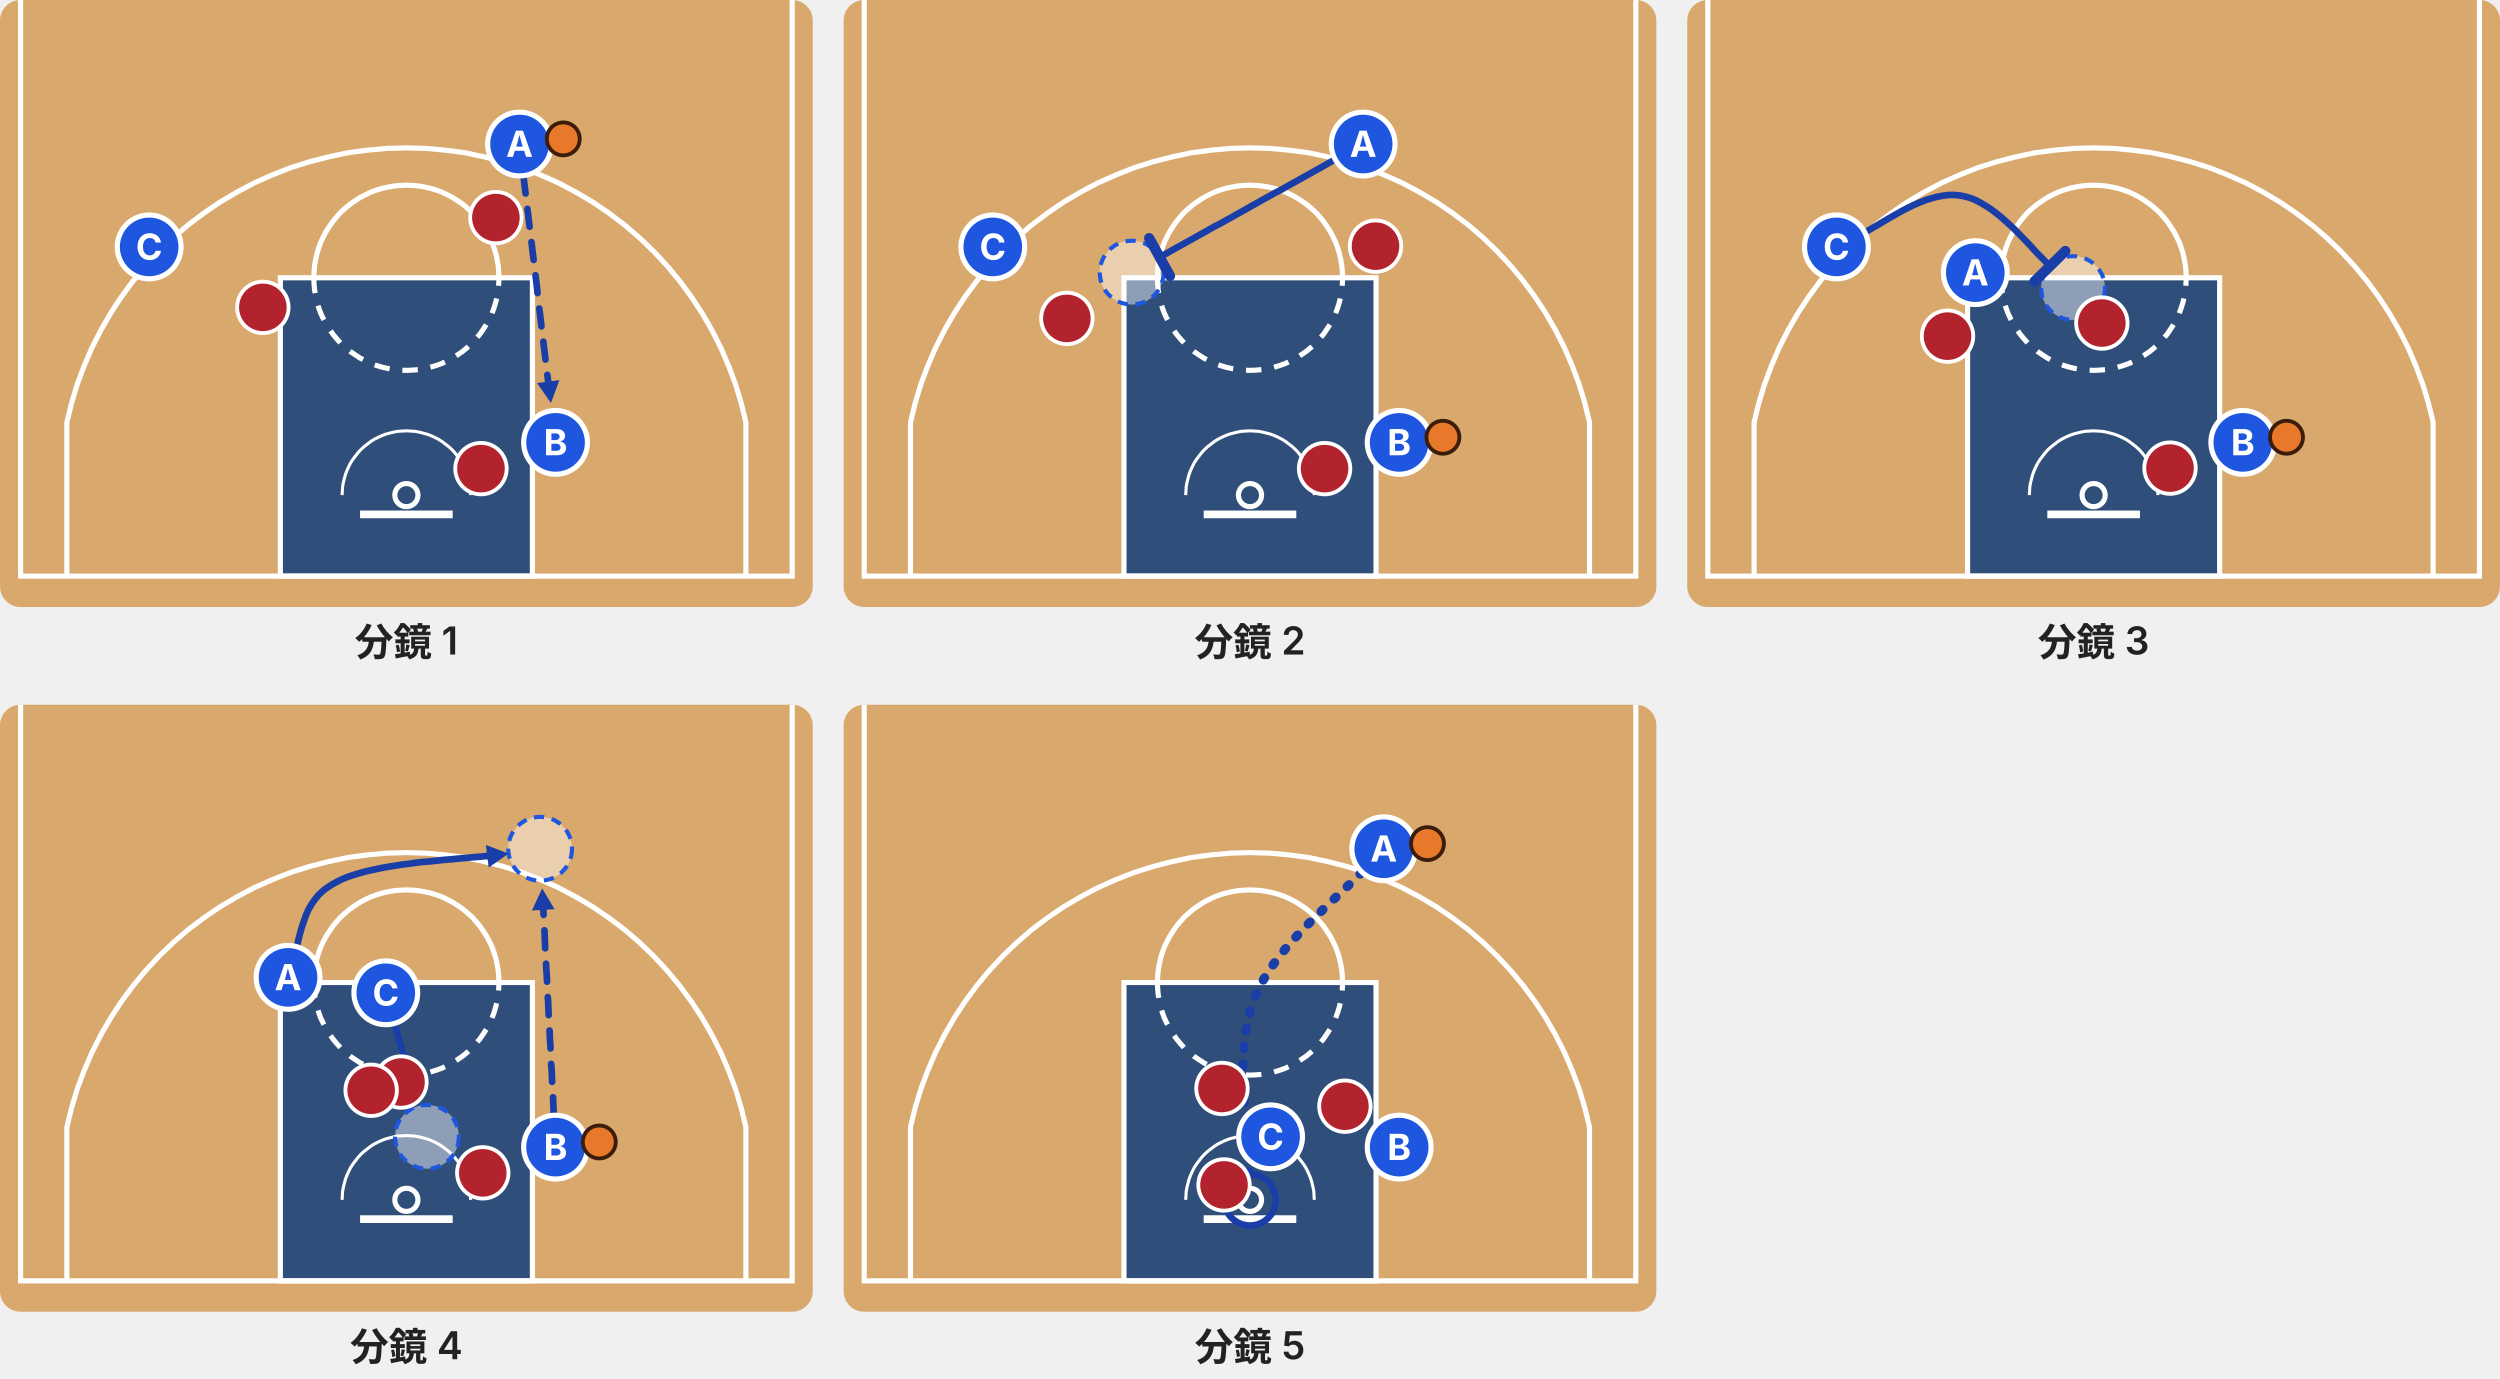
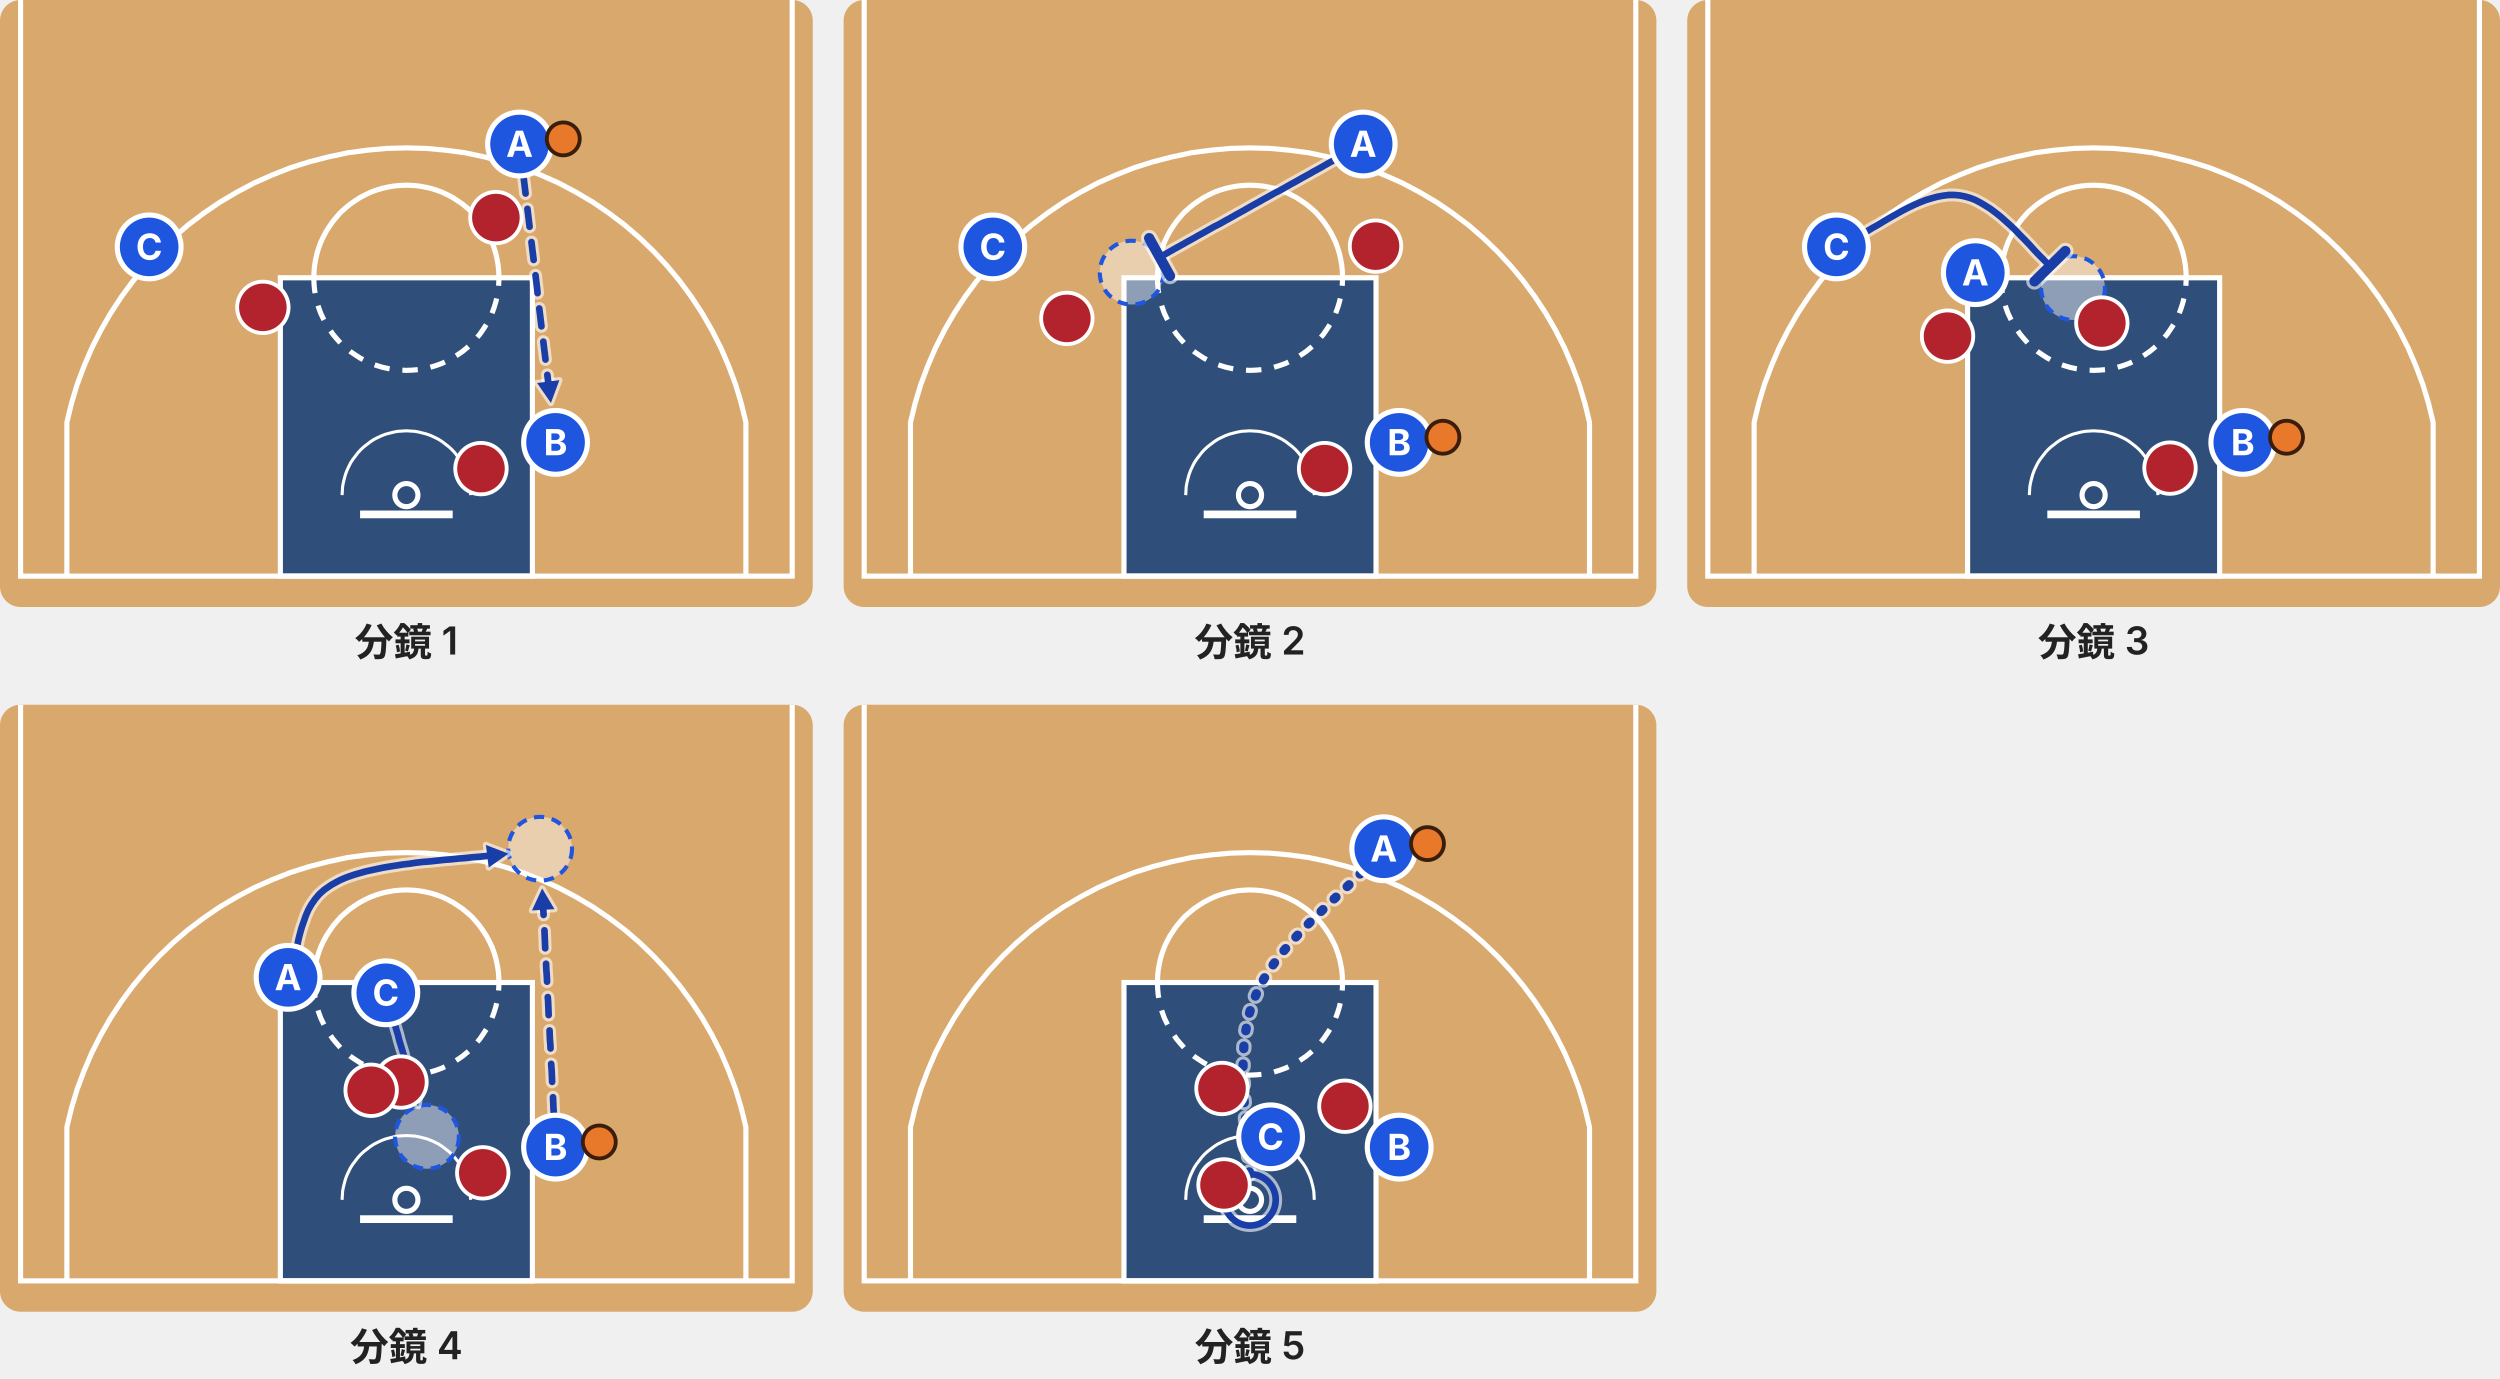
<svg xmlns="http://www.w3.org/2000/svg" viewBox="0 0 972.0 536.0" width="972.0" height="536.0" font-family="-apple-system, 'PingFang TC', 'Noto Sans TC', sans-serif">
  <g transform="translate(0,0)">
    <rect width="316.0" height="236.0" rx="8" fill="#d9a86c" />
    <rect x="109.0" y="108.0" width="98.0" height="116.0" fill="#2f4f7a" stroke="#ffffff" stroke-width="2" />
    <polyline points="8.0,0.0 8.0,224.0 308.0,224.0 308.0,0.0" fill="none" stroke="#ffffff" stroke-width="2" />
    <polyline points="194.0,108.0 193.9,105.6 193.7,103.3 193.3,101.0 192.8,98.7 192.1,96.4 191.3,94.2 190.3,92.1 189.2,90.0 187.9,88.0 186.6,86.1 185.1,84.3 183.5,82.5 181.7,80.9 179.9,79.4 178.0,78.1 176.0,76.8 173.9,75.7 171.8,74.7 169.6,73.9 167.3,73.2 165.0,72.7 162.7,72.3 160.4,72.1 158.0,72.0 155.6,72.1 153.3,72.3 151.0,72.7 148.7,73.2 146.4,73.9 144.2,74.7 142.1,75.7 140.0,76.8 138.0,78.1 136.1,79.4 134.3,80.9 132.5,82.5 130.9,84.3 129.4,86.1 128.1,88.0 126.8,90.0 125.7,92.1 124.7,94.2 123.9,96.4 123.2,98.7 122.7,101.0 122.3,103.3 122.1,105.6 122.0,108.0" fill="none" stroke="#ffffff" stroke-width="2" />
    <polyline points="122.0,108.0 122.1,110.4 122.3,112.7 122.7,115.0 123.2,117.3 123.9,119.6 124.7,121.8 125.7,123.9 126.8,126.0 128.1,128.0 129.4,129.9 130.9,131.7 132.5,133.5 134.3,135.1 136.1,136.6 138.0,137.9 140.0,139.2 142.1,140.3 144.2,141.3 146.4,142.1 148.7,142.8 151.0,143.3 153.3,143.7 155.6,143.9 158.0,144.0 160.4,143.9 162.7,143.7 165.0,143.3 167.3,142.8 169.6,142.1 171.8,141.3 173.9,140.3 176.0,139.2 178.0,137.9 179.9,136.6 181.7,135.1 183.5,133.5 185.1,131.7 186.6,129.9 187.9,128.0 189.2,126.0 190.3,123.9 191.3,121.8 192.1,119.6 192.8,117.3 193.3,115.0 193.7,112.7 193.9,110.4 194.0,108.0" fill="none" stroke="#ffffff" stroke-width="2" stroke-dasharray="6 5" />
    <polyline points="290.0,224.0 290.0,164.2 288.2,156.8 286.0,149.5 283.3,142.3 280.3,135.3 276.8,128.4 273.0,121.8 268.8,115.4 264.3,109.3 259.4,103.4 254.2,97.8 248.7,92.5 242.9,87.5 236.8,82.9 230.5,78.6 223.9,74.7 217.1,71.1 210.1,68.0 203.0,65.2 195.7,62.9 188.3,61.0 180.8,59.4 173.3,58.4 165.6,57.7 158.0,57.5 150.4,57.7 142.7,58.4 135.2,59.4 127.7,61.0 120.3,62.9 113.0,65.2 105.9,68.0 98.9,71.1 92.1,74.7 85.5,78.6 79.2,82.9 73.1,87.5 67.3,92.5 61.8,97.8 56.6,103.4 51.7,109.3 47.2,115.4 43.0,121.8 39.2,128.4 35.7,135.3 32.7,142.3 30.0,149.5 27.8,156.8 26.0,164.2 26.0,224.0" fill="none" stroke="#ffffff" stroke-width="2" />
    <polyline points="183.0,192.5 182.9,190.9 182.8,189.2 182.5,187.6 182.1,186.0 181.7,184.5 181.1,182.9 180.4,181.4 179.7,180.0 178.8,178.6 177.8,177.3 176.8,176.0 175.7,174.8 174.5,173.7 173.2,172.7 171.9,171.7 170.5,170.8 169.1,170.1 167.6,169.4 166.0,168.8 164.5,168.4 162.9,168.0 161.3,167.7 159.6,167.6 158.0,167.5 156.4,167.6 154.7,167.7 153.1,168.0 151.5,168.4 150.0,168.8 148.4,169.4 146.9,170.1 145.5,170.8 144.1,171.7 142.8,172.7 141.5,173.7 140.3,174.8 139.2,176.0 138.2,177.3 137.2,178.6 136.3,180.0 135.6,181.4 134.9,182.9 134.3,184.5 133.9,186.0 133.5,187.6 133.2,189.2 133.1,190.9 133.0,192.5" fill="none" stroke="#ffffff" stroke-width="1.2" />
    <line x1="140.0" y1="200.0" x2="176.0" y2="200.0" stroke="#ffffff" stroke-width="3" />
    <circle cx="158.0" cy="192.5" r="4.5" fill="none" stroke="#ffffff" stroke-width="2" />
+     <polyline points="203.5,68.3 203.5,68.3 203.8,70.8 204.1,73.3 204.4,75.7 204.7,78.2 205.0,80.7 205.3,83.1 205.6,85.6 205.9,88.1 206.2,90.6 206.5,93.0 206.8,95.5 207.1,98.0 207.4,100.4 207.7,102.9 208.0,105.4 208.3,107.8 208.6,110.3 208.9,112.8 209.1,115.2 209.4,117.7 209.7,120.2 210.0,122.6 210.3,125.1 210.6,127.6 210.9,130.0 211.2,132.5 211.5,135.0 211.8,137.4 212.1,139.9 212.4,142.4 212.7,144.9 213.0,147.3 213.3,149.8 213.3,150.0" fill="none" stroke="#ffffff" stroke-width="5.0" stroke-linecap="round" stroke-linejoin="round" stroke-opacity="0.6" fill-opacity="0.6" stroke-dasharray="7 6" />
+     <polygon points="214.2,156.7 217.5,147.8 208.8,148.9" fill="#ffffff" stroke="#ffffff" stroke-width="2.4" stroke-linejoin="round" stroke-opacity="0.6" fill-opacity="0.6" />
    <polyline points="203.5,68.3 203.5,68.3 203.8,70.8 204.1,73.3 204.4,75.7 204.7,78.2 205.0,80.7 205.3,83.1 205.6,85.6 205.9,88.1 206.2,90.6 206.5,93.0 206.8,95.5 207.1,98.0 207.4,100.4 207.7,102.9 208.0,105.4 208.3,107.8 208.6,110.3 208.9,112.8 209.1,115.2 209.4,117.7 209.7,120.2 210.0,122.6 210.3,125.1 210.6,127.6 210.9,130.0 211.2,132.5 211.5,135.0 211.8,137.4 212.1,139.9 212.4,142.4 212.7,144.9 213.0,147.3 213.3,149.8 213.3,150.0" fill="none" stroke="#1a3ea8" stroke-width="2.6" stroke-linecap="round" stroke-linejoin="round" stroke-dasharray="7 6" />
    <polygon points="214.2,156.7 217.5,147.8 208.8,148.9" fill="#1a3ea8" />
    <circle cx="192.8" cy="84.6" r="10.0" fill="#b3232d" stroke="#fff" stroke-width="1.5" />
    <circle cx="187.0" cy="182.2" r="10.0" fill="#b3232d" stroke="#fff" stroke-width="1.5" />
    <circle cx="102.2" cy="119.5" r="10.0" fill="#b3232d" stroke="#fff" stroke-width="1.5" />
    <circle cx="202.0" cy="56.0" r="12.4" fill="#1f56e0" stroke="#fff" stroke-width="2" />
    <text x="202.0" y="61.0" font-size="14" font-weight="700" fill="#fff" text-anchor="middle">A</text>
    <circle cx="216.0" cy="172.0" r="12.4" fill="#1f56e0" stroke="#fff" stroke-width="2" />
    <text x="216.0" y="177.0" font-size="14" font-weight="700" fill="#fff" text-anchor="middle">B</text>
    <circle cx="58.0" cy="96.0" r="12.4" fill="#1f56e0" stroke="#fff" stroke-width="2" />
    <text x="58.0" y="101.0" font-size="14" font-weight="700" fill="#fff" text-anchor="middle">C</text>
    <circle cx="219.0" cy="54.0" r="6.4" fill="#e8782a" stroke="#3b1d0b" stroke-width="1.5" />
    <text x="158.0" y="255.0" font-size="15" font-weight="600" fill="#222" text-anchor="middle">分鏡 1</text>
  </g>
  <g transform="translate(328,0)">
    <rect width="316.0" height="236.0" rx="8" fill="#d9a86c" />
    <rect x="109.0" y="108.0" width="98.0" height="116.0" fill="#2f4f7a" stroke="#ffffff" stroke-width="2" />
    <polyline points="8.0,0.0 8.0,224.0 308.0,224.0 308.0,0.0" fill="none" stroke="#ffffff" stroke-width="2" />
    <polyline points="194.0,108.0 193.9,105.6 193.7,103.3 193.3,101.0 192.8,98.7 192.1,96.4 191.3,94.2 190.3,92.1 189.2,90.0 187.9,88.0 186.6,86.1 185.1,84.3 183.5,82.5 181.7,80.9 179.9,79.4 178.0,78.1 176.0,76.8 173.9,75.7 171.8,74.7 169.6,73.9 167.3,73.2 165.0,72.7 162.7,72.3 160.4,72.1 158.0,72.0 155.6,72.1 153.3,72.3 151.0,72.7 148.7,73.2 146.4,73.9 144.2,74.7 142.1,75.7 140.0,76.8 138.0,78.1 136.1,79.4 134.3,80.9 132.5,82.5 130.9,84.3 129.4,86.1 128.1,88.0 126.8,90.0 125.7,92.1 124.7,94.2 123.9,96.4 123.2,98.7 122.7,101.0 122.3,103.3 122.1,105.6 122.0,108.0" fill="none" stroke="#ffffff" stroke-width="2" />
    <polyline points="122.0,108.0 122.1,110.4 122.3,112.7 122.7,115.0 123.2,117.3 123.9,119.6 124.7,121.8 125.7,123.9 126.8,126.0 128.1,128.0 129.4,129.9 130.9,131.7 132.5,133.5 134.3,135.1 136.1,136.6 138.0,137.9 140.0,139.2 142.1,140.3 144.2,141.3 146.4,142.1 148.7,142.8 151.0,143.3 153.3,143.7 155.6,143.9 158.0,144.0 160.4,143.9 162.7,143.7 165.0,143.3 167.3,142.8 169.6,142.1 171.8,141.3 173.9,140.3 176.0,139.2 178.0,137.9 179.9,136.6 181.7,135.1 183.5,133.5 185.1,131.7 186.6,129.9 187.9,128.0 189.2,126.0 190.3,123.9 191.3,121.8 192.1,119.6 192.8,117.3 193.3,115.0 193.7,112.7 193.9,110.4 194.0,108.0" fill="none" stroke="#ffffff" stroke-width="2" stroke-dasharray="6 5" />
    <polyline points="290.0,224.0 290.0,164.2 288.2,156.8 286.0,149.5 283.3,142.3 280.3,135.3 276.8,128.4 273.0,121.8 268.8,115.4 264.3,109.3 259.4,103.4 254.2,97.8 248.7,92.5 242.9,87.5 236.8,82.9 230.5,78.6 223.9,74.7 217.1,71.1 210.1,68.0 203.0,65.2 195.7,62.9 188.3,61.0 180.8,59.4 173.3,58.4 165.6,57.7 158.0,57.5 150.4,57.7 142.7,58.4 135.2,59.4 127.7,61.0 120.3,62.9 113.0,65.2 105.9,68.0 98.9,71.1 92.1,74.7 85.5,78.6 79.2,82.9 73.1,87.5 67.3,92.5 61.8,97.8 56.6,103.4 51.7,109.3 47.2,115.4 43.0,121.8 39.2,128.4 35.7,135.3 32.7,142.3 30.0,149.5 27.8,156.8 26.0,164.2 26.0,224.0" fill="none" stroke="#ffffff" stroke-width="2" />
    <polyline points="183.0,192.5 182.9,190.9 182.8,189.2 182.5,187.6 182.1,186.0 181.7,184.5 181.1,182.9 180.4,181.4 179.7,180.0 178.8,178.6 177.8,177.3 176.8,176.0 175.7,174.8 174.5,173.7 173.2,172.7 171.9,171.7 170.5,170.8 169.1,170.1 167.6,169.4 166.0,168.8 164.5,168.4 162.9,168.0 161.3,167.7 159.6,167.6 158.0,167.5 156.4,167.6 154.7,167.7 153.1,168.0 151.5,168.4 150.0,168.8 148.4,169.4 146.9,170.1 145.5,170.8 144.1,171.7 142.8,172.7 141.5,173.7 140.3,174.8 139.2,176.0 138.2,177.3 137.2,178.6 136.3,180.0 135.6,181.4 134.9,182.9 134.3,184.5 133.9,186.0 133.5,187.6 133.2,189.2 133.1,190.9 133.0,192.5" fill="none" stroke="#ffffff" stroke-width="1.2" />
    <line x1="140.0" y1="200.0" x2="176.0" y2="200.0" stroke="#ffffff" stroke-width="3" />
    <circle cx="158.0" cy="192.5" r="4.5" fill="none" stroke="#ffffff" stroke-width="2" />
    <circle cx="112.0" cy="106.0" r="12.4" fill="#ffffff" fill-opacity="0.45" stroke="#1f56e0" stroke-width="1.6" stroke-dasharray="4 3" />
+     <polyline points="191.2,62.0 189.1,63.1 187.0,64.3 184.9,65.5 182.7,66.7 180.6,67.9 178.4,69.1 176.3,70.3 174.1,71.5 172.0,72.7 169.9,73.9 167.7,75.0 165.6,76.2 163.4,77.4 161.3,78.6 159.1,79.8 157.0,81.0 154.9,82.2 152.7,83.4 150.6,84.6 148.4,85.8 146.3,87.0 144.1,88.1 142.0,89.3 139.9,90.5 137.7,91.7 135.6,92.9 133.4,94.1 131.3,95.3 129.1,96.5 127.0,97.7 124.9,98.9 122.8,100.0" fill="none" stroke="#ffffff" stroke-width="5.0" stroke-linecap="round" stroke-linejoin="round" stroke-opacity="0.6" fill-opacity="0.6" />
+     <line x1="126.9" y1="107.3" x2="118.8" y2="92.6" stroke="#ffffff" stroke-width="6.4" stroke-linecap="round" stroke-opacity="0.6" fill-opacity="0.6" />
    <polyline points="191.2,62.0 189.1,63.1 187.0,64.3 184.9,65.5 182.7,66.7 180.6,67.9 178.4,69.1 176.3,70.3 174.1,71.5 172.0,72.7 169.9,73.9 167.7,75.0 165.6,76.2 163.4,77.4 161.3,78.6 159.1,79.8 157.0,81.0 154.9,82.2 152.7,83.4 150.6,84.6 148.4,85.8 146.3,87.0 144.1,88.1 142.0,89.3 139.9,90.5 137.7,91.7 135.6,92.9 133.4,94.1 131.3,95.3 129.1,96.5 127.0,97.7 124.9,98.9 122.8,100.0" fill="none" stroke="#1a3ea8" stroke-width="2.6" stroke-linecap="round" stroke-linejoin="round" />
-     <line x1="126.9" y1="107.3" x2="118.8" y2="92.6" stroke="#1a3ea8" stroke-width="4" stroke-linecap="round" />
+     <line x1="126.9" y1="107.3" x2="118.8" y2="92.6" stroke="#1a3ea8" stroke-width="4.0" stroke-linecap="round" />
    <circle cx="206.8" cy="95.7" r="10.0" fill="#b3232d" stroke="#fff" stroke-width="1.5" />
    <circle cx="187.0" cy="182.2" r="10.0" fill="#b3232d" stroke="#fff" stroke-width="1.5" />
    <circle cx="86.8" cy="123.8" r="10.0" fill="#b3232d" stroke="#fff" stroke-width="1.5" />
    <circle cx="202.0" cy="56.0" r="12.4" fill="#1f56e0" stroke="#fff" stroke-width="2" />
    <text x="202.0" y="61.0" font-size="14" font-weight="700" fill="#fff" text-anchor="middle">A</text>
    <circle cx="216.0" cy="172.0" r="12.4" fill="#1f56e0" stroke="#fff" stroke-width="2" />
    <text x="216.0" y="177.0" font-size="14" font-weight="700" fill="#fff" text-anchor="middle">B</text>
    <circle cx="58.0" cy="96.0" r="12.4" fill="#1f56e0" stroke="#fff" stroke-width="2" />
    <text x="58.0" y="101.0" font-size="14" font-weight="700" fill="#fff" text-anchor="middle">C</text>
    <circle cx="233.0" cy="170.0" r="6.4" fill="#e8782a" stroke="#3b1d0b" stroke-width="1.5" />
    <text x="158.0" y="255.0" font-size="15" font-weight="600" fill="#222" text-anchor="middle">分鏡 2</text>
  </g>
  <g transform="translate(656,0)">
    <rect width="316.0" height="236.0" rx="8" fill="#d9a86c" />
    <rect x="109.0" y="108.0" width="98.0" height="116.0" fill="#2f4f7a" stroke="#ffffff" stroke-width="2" />
    <polyline points="8.0,0.0 8.0,224.0 308.0,224.0 308.0,0.0" fill="none" stroke="#ffffff" stroke-width="2" />
    <polyline points="194.0,108.0 193.9,105.6 193.7,103.3 193.3,101.0 192.8,98.7 192.1,96.4 191.3,94.2 190.3,92.1 189.2,90.0 187.9,88.0 186.6,86.1 185.1,84.3 183.5,82.5 181.7,80.9 179.9,79.4 178.0,78.1 176.0,76.8 173.9,75.7 171.8,74.7 169.6,73.9 167.3,73.2 165.0,72.7 162.7,72.3 160.4,72.1 158.0,72.0 155.6,72.1 153.3,72.3 151.0,72.7 148.7,73.2 146.4,73.9 144.2,74.7 142.1,75.7 140.0,76.8 138.0,78.1 136.1,79.4 134.3,80.9 132.5,82.5 130.9,84.3 129.4,86.1 128.1,88.0 126.8,90.0 125.7,92.1 124.7,94.2 123.9,96.4 123.2,98.7 122.7,101.0 122.3,103.3 122.1,105.6 122.0,108.0" fill="none" stroke="#ffffff" stroke-width="2" />
    <polyline points="122.0,108.0 122.1,110.4 122.3,112.7 122.7,115.0 123.2,117.3 123.9,119.6 124.7,121.8 125.7,123.9 126.8,126.0 128.1,128.0 129.4,129.9 130.9,131.7 132.5,133.5 134.3,135.1 136.1,136.6 138.0,137.9 140.0,139.2 142.1,140.3 144.2,141.3 146.4,142.1 148.7,142.8 151.0,143.3 153.3,143.7 155.6,143.9 158.0,144.0 160.4,143.9 162.7,143.7 165.0,143.3 167.3,142.8 169.6,142.1 171.8,141.3 173.9,140.3 176.0,139.2 178.0,137.9 179.9,136.6 181.7,135.1 183.5,133.5 185.1,131.7 186.6,129.9 187.9,128.0 189.2,126.0 190.3,123.9 191.3,121.8 192.1,119.6 192.8,117.3 193.3,115.0 193.7,112.7 193.9,110.4 194.0,108.0" fill="none" stroke="#ffffff" stroke-width="2" stroke-dasharray="6 5" />
    <polyline points="290.0,224.0 290.0,164.2 288.2,156.8 286.0,149.5 283.3,142.3 280.3,135.3 276.8,128.4 273.0,121.8 268.8,115.4 264.3,109.3 259.4,103.4 254.2,97.8 248.7,92.5 242.9,87.5 236.8,82.9 230.5,78.6 223.9,74.7 217.1,71.1 210.1,68.0 203.0,65.2 195.7,62.9 188.3,61.0 180.8,59.4 173.3,58.4 165.6,57.7 158.0,57.5 150.4,57.7 142.7,58.4 135.2,59.4 127.7,61.0 120.3,62.9 113.0,65.2 105.9,68.0 98.9,71.1 92.1,74.7 85.5,78.6 79.2,82.9 73.1,87.5 67.3,92.5 61.8,97.8 56.6,103.4 51.7,109.3 47.2,115.4 43.0,121.8 39.2,128.4 35.7,135.3 32.7,142.3 30.0,149.5 27.8,156.8 26.0,164.2 26.0,224.0" fill="none" stroke="#ffffff" stroke-width="2" />
    <polyline points="183.0,192.5 182.9,190.9 182.8,189.2 182.5,187.6 182.1,186.0 181.7,184.5 181.1,182.9 180.4,181.4 179.7,180.0 178.8,178.6 177.8,177.3 176.8,176.0 175.7,174.8 174.5,173.7 173.2,172.7 171.9,171.7 170.5,170.8 169.1,170.1 167.6,169.4 166.0,168.8 164.5,168.4 162.9,168.0 161.3,167.7 159.6,167.6 158.0,167.5 156.4,167.6 154.7,167.7 153.1,168.0 151.5,168.4 150.0,168.8 148.4,169.4 146.9,170.1 145.5,170.8 144.1,171.7 142.8,172.7 141.5,173.7 140.3,174.8 139.2,176.0 138.2,177.3 137.2,178.6 136.3,180.0 135.6,181.4 134.9,182.9 134.3,184.5 133.9,186.0 133.5,187.6 133.2,189.2 133.1,190.9 133.0,192.5" fill="none" stroke="#ffffff" stroke-width="1.2" />
    <line x1="140.0" y1="200.0" x2="176.0" y2="200.0" stroke="#ffffff" stroke-width="3" />
    <circle cx="158.0" cy="192.5" r="4.5" fill="none" stroke="#ffffff" stroke-width="2" />
    <circle cx="150.0" cy="112.0" r="12.4" fill="#ffffff" fill-opacity="0.45" stroke="#1f56e0" stroke-width="1.6" stroke-dasharray="4 3" />
+     <polyline points="69.0,90.4 69.6,90.1 71.9,88.7 74.2,87.4 76.5,86.0 78.9,84.6 81.2,83.3 83.5,82.0 85.8,80.8 88.1,79.7 90.4,78.7 92.7,77.8 95.0,77.1 97.2,76.5 99.4,76.1 101.7,75.8 103.8,75.8 106.0,76.0 108.0,76.4 110.1,77.0 112.1,77.8 114.0,78.8 116.0,80.0 117.9,81.2 119.9,82.7 121.8,84.2 123.7,85.9 125.6,87.6 127.5,89.4 129.3,91.3 131.2,93.2 133.1,95.2 134.9,97.2 136.8,99.2 138.7,101.1 140.6,103.1 141.0,103.5" fill="none" stroke="#ffffff" stroke-width="5.0" stroke-linecap="round" stroke-linejoin="round" stroke-opacity="0.6" fill-opacity="0.6" />
+     <line x1="147.0" y1="97.6" x2="135.0" y2="109.4" stroke="#ffffff" stroke-width="6.4" stroke-linecap="round" stroke-opacity="0.6" fill-opacity="0.6" />
    <polyline points="69.0,90.4 69.6,90.1 71.9,88.7 74.2,87.4 76.5,86.0 78.9,84.6 81.2,83.3 83.5,82.0 85.8,80.8 88.1,79.7 90.4,78.7 92.7,77.8 95.0,77.1 97.2,76.5 99.4,76.1 101.7,75.8 103.8,75.8 106.0,76.0 108.0,76.4 110.1,77.0 112.1,77.8 114.0,78.8 116.0,80.0 117.9,81.2 119.9,82.7 121.8,84.2 123.7,85.9 125.6,87.6 127.5,89.4 129.3,91.3 131.2,93.2 133.1,95.2 134.9,97.2 136.8,99.2 138.7,101.1 140.6,103.1 141.0,103.5" fill="none" stroke="#1a3ea8" stroke-width="2.6" stroke-linecap="round" stroke-linejoin="round" />
-     <line x1="147.0" y1="97.6" x2="135.0" y2="109.4" stroke="#1a3ea8" stroke-width="4" stroke-linecap="round" />
+     <line x1="147.0" y1="97.6" x2="135.0" y2="109.4" stroke="#1a3ea8" stroke-width="4.0" stroke-linecap="round" />
    <circle cx="161.2" cy="125.6" r="10.0" fill="#b3232d" stroke="#fff" stroke-width="1.5" />
    <circle cx="187.7" cy="182.0" r="10.0" fill="#b3232d" stroke="#fff" stroke-width="1.5" />
    <circle cx="101.2" cy="130.7" r="10.0" fill="#b3232d" stroke="#fff" stroke-width="1.5" />
    <circle cx="112.0" cy="106.0" r="12.4" fill="#1f56e0" stroke="#fff" stroke-width="2" />
    <text x="112.0" y="111.0" font-size="14" font-weight="700" fill="#fff" text-anchor="middle">A</text>
    <circle cx="216.0" cy="172.0" r="12.4" fill="#1f56e0" stroke="#fff" stroke-width="2" />
    <text x="216.0" y="177.0" font-size="14" font-weight="700" fill="#fff" text-anchor="middle">B</text>
    <circle cx="58.0" cy="96.0" r="12.4" fill="#1f56e0" stroke="#fff" stroke-width="2" />
    <text x="58.0" y="101.0" font-size="14" font-weight="700" fill="#fff" text-anchor="middle">C</text>
    <circle cx="233.0" cy="170.0" r="6.4" fill="#e8782a" stroke="#3b1d0b" stroke-width="1.5" />
    <text x="158.0" y="255.0" font-size="15" font-weight="600" fill="#222" text-anchor="middle">分鏡 3</text>
  </g>
  <g transform="translate(0,274)">
    <rect width="316.0" height="236.0" rx="8" fill="#d9a86c" />
    <rect x="109.0" y="108.0" width="98.0" height="116.0" fill="#2f4f7a" stroke="#ffffff" stroke-width="2" />
    <polyline points="8.0,0.0 8.0,224.0 308.0,224.0 308.0,0.0" fill="none" stroke="#ffffff" stroke-width="2" />
    <polyline points="194.0,108.0 193.9,105.6 193.7,103.3 193.3,101.0 192.8,98.7 192.1,96.4 191.3,94.2 190.3,92.1 189.2,90.0 187.9,88.0 186.6,86.1 185.1,84.3 183.5,82.5 181.7,80.9 179.9,79.4 178.0,78.1 176.0,76.8 173.9,75.7 171.8,74.7 169.6,73.9 167.3,73.2 165.0,72.7 162.7,72.3 160.4,72.1 158.0,72.0 155.6,72.1 153.3,72.3 151.0,72.7 148.7,73.2 146.4,73.9 144.2,74.7 142.1,75.7 140.0,76.8 138.0,78.1 136.1,79.4 134.3,80.9 132.5,82.5 130.9,84.3 129.4,86.1 128.1,88.0 126.8,90.0 125.7,92.1 124.7,94.2 123.9,96.4 123.2,98.7 122.7,101.0 122.3,103.3 122.1,105.6 122.0,108.0" fill="none" stroke="#ffffff" stroke-width="2" />
    <polyline points="122.0,108.0 122.1,110.4 122.3,112.7 122.7,115.0 123.2,117.3 123.9,119.6 124.7,121.8 125.7,123.9 126.8,126.0 128.1,128.0 129.4,129.9 130.9,131.7 132.5,133.5 134.3,135.1 136.1,136.6 138.0,137.9 140.0,139.2 142.1,140.3 144.2,141.3 146.4,142.1 148.7,142.8 151.0,143.3 153.3,143.7 155.6,143.9 158.0,144.0 160.4,143.9 162.7,143.7 165.0,143.3 167.3,142.8 169.6,142.1 171.8,141.3 173.9,140.3 176.0,139.2 178.0,137.9 179.9,136.6 181.7,135.1 183.5,133.5 185.1,131.7 186.6,129.9 187.9,128.0 189.2,126.0 190.3,123.9 191.3,121.8 192.1,119.6 192.8,117.3 193.3,115.0 193.7,112.7 193.9,110.4 194.0,108.0" fill="none" stroke="#ffffff" stroke-width="2" stroke-dasharray="6 5" />
    <polyline points="290.0,224.0 290.0,164.2 288.2,156.8 286.0,149.5 283.3,142.3 280.3,135.3 276.8,128.4 273.0,121.8 268.8,115.4 264.3,109.3 259.4,103.4 254.2,97.8 248.7,92.5 242.9,87.5 236.8,82.9 230.5,78.6 223.9,74.7 217.1,71.1 210.1,68.0 203.0,65.2 195.7,62.9 188.3,61.0 180.8,59.4 173.3,58.4 165.6,57.7 158.0,57.5 150.4,57.7 142.7,58.4 135.2,59.4 127.7,61.0 120.3,62.9 113.0,65.2 105.9,68.0 98.9,71.1 92.1,74.7 85.5,78.6 79.2,82.9 73.1,87.5 67.3,92.5 61.8,97.8 56.6,103.4 51.7,109.3 47.2,115.4 43.0,121.8 39.2,128.4 35.7,135.3 32.7,142.3 30.0,149.5 27.8,156.8 26.0,164.2 26.0,224.0" fill="none" stroke="#ffffff" stroke-width="2" />
    <polyline points="183.0,192.5 182.9,190.9 182.8,189.2 182.5,187.6 182.1,186.0 181.7,184.5 181.1,182.9 180.4,181.4 179.7,180.0 178.8,178.6 177.8,177.3 176.8,176.0 175.7,174.8 174.5,173.7 173.2,172.7 171.9,171.7 170.5,170.8 169.1,170.1 167.6,169.4 166.0,168.8 164.5,168.4 162.9,168.0 161.3,167.7 159.6,167.6 158.0,167.5 156.4,167.6 154.7,167.7 153.1,168.0 151.5,168.4 150.0,168.8 148.4,169.4 146.9,170.1 145.5,170.8 144.1,171.7 142.8,172.7 141.5,173.7 140.3,174.8 139.2,176.0 138.2,177.3 137.2,178.6 136.3,180.0 135.6,181.4 134.9,182.9 134.3,184.5 133.9,186.0 133.5,187.6 133.2,189.2 133.1,190.9 133.0,192.5" fill="none" stroke="#ffffff" stroke-width="1.2" />
    <line x1="140.0" y1="200.0" x2="176.0" y2="200.0" stroke="#ffffff" stroke-width="3" />
    <circle cx="158.0" cy="192.5" r="4.5" fill="none" stroke="#ffffff" stroke-width="2" />
    <circle cx="210.0" cy="56.0" r="12.4" fill="#ffffff" fill-opacity="0.45" stroke="#1f56e0" stroke-width="1.6" stroke-dasharray="4 3" />
    <circle cx="166.0" cy="168.0" r="12.4" fill="#ffffff" fill-opacity="0.45" stroke="#1f56e0" stroke-width="1.6" stroke-dasharray="4 3" />
+     <polyline points="115.4,94.1 115.5,94.0 116.0,91.5 116.6,89.1 117.3,86.6 118.1,84.3 118.9,82.0 119.9,79.7 121.1,77.6 122.5,75.6 124.1,73.7 126.0,72.0 127.4,71.0 128.9,70.0 130.5,69.1 132.2,68.2 134.0,67.4 135.9,66.7 138.0,66.0 140.1,65.4 142.2,64.8 144.5,64.3 146.8,63.8 149.2,63.3 151.6,62.9 154.2,62.5 156.7,62.1 159.3,61.8 161.9,61.4 164.6,61.1 167.3,60.9 170.0,60.6 172.8,60.3 175.5,60.1 178.3,59.8 181.0,59.6 183.8,59.3 186.5,59.1 189.3,58.8 191.0,58.6" fill="none" stroke="#ffffff" stroke-width="5.0" stroke-linecap="round" stroke-linejoin="round" stroke-opacity="0.6" fill-opacity="0.6" />
+     <polygon points="197.7,57.9 188.9,54.5 190.0,63.3" fill="#ffffff" stroke="#ffffff" stroke-width="2.4" stroke-linejoin="round" stroke-opacity="0.6" fill-opacity="0.6" />
    <polyline points="115.4,94.1 115.5,94.0 116.0,91.5 116.6,89.1 117.3,86.6 118.1,84.3 118.9,82.0 119.9,79.7 121.1,77.6 122.5,75.6 124.1,73.7 126.0,72.0 127.4,71.0 128.9,70.0 130.5,69.1 132.2,68.2 134.0,67.4 135.9,66.7 138.0,66.0 140.1,65.4 142.2,64.8 144.5,64.3 146.8,63.8 149.2,63.3 151.6,62.9 154.2,62.5 156.7,62.1 159.3,61.8 161.9,61.4 164.6,61.1 167.3,60.9 170.0,60.6 172.8,60.3 175.5,60.1 178.3,59.8 181.0,59.6 183.8,59.3 186.5,59.1 189.3,58.8 191.0,58.6" fill="none" stroke="#1a3ea8" stroke-width="2.6" stroke-linecap="round" stroke-linejoin="round" />
    <polygon points="197.7,57.9 188.9,54.5 190.0,63.3" fill="#1a3ea8" />
+     <polyline points="153.4,123.9 154.0,126.0 154.7,128.3 155.3,130.7 156.0,133.0 156.7,135.3 157.3,137.7 158.0,140.0 158.7,142.3 159.3,144.7 160.0,147.0 160.7,149.3 160.7,149.5" fill="none" stroke="#ffffff" stroke-width="5.0" stroke-linecap="round" stroke-linejoin="round" stroke-opacity="0.6" fill-opacity="0.6" />
+     <polygon points="162.6,156.1 164.5,146.8 156.1,149.2" fill="#ffffff" stroke="#ffffff" stroke-width="2.4" stroke-linejoin="round" stroke-opacity="0.6" fill-opacity="0.6" />
    <polyline points="153.4,123.9 154.0,126.0 154.7,128.3 155.3,130.7 156.0,133.0 156.7,135.3 157.3,137.7 158.0,140.0 158.7,142.3 159.3,144.7 160.0,147.0 160.7,149.3 160.7,149.5" fill="none" stroke="#1a3ea8" stroke-width="2.6" stroke-linecap="round" stroke-linejoin="round" />
    <polygon points="162.6,156.1 164.5,146.8 156.1,149.2" fill="#1a3ea8" />
+     <polyline points="215.4,159.6 215.2,157.2 215.1,154.7 215.0,152.3 214.9,149.8 214.7,147.3 214.6,144.9 214.5,142.4 214.3,139.9 214.2,137.4 214.1,135.0 214.0,132.5 213.8,130.0 213.7,127.6 213.6,125.1 213.4,122.6 213.3,120.2 213.2,117.7 213.1,115.2 212.9,112.8 212.8,110.3 212.7,107.8 212.6,105.4 212.4,102.9 212.3,100.4 212.2,98.0 212.0,95.5 211.9,93.0 211.8,90.6 211.7,88.1 211.5,85.6 211.4,83.1 211.3,80.7 211.1,78.2 211.1,78.2" fill="none" stroke="#ffffff" stroke-width="5.0" stroke-linecap="round" stroke-linejoin="round" stroke-opacity="0.6" fill-opacity="0.6" stroke-dasharray="7 6" />
+     <polygon points="210.8,71.4 206.8,80.0 215.6,79.5" fill="#ffffff" stroke="#ffffff" stroke-width="2.4" stroke-linejoin="round" stroke-opacity="0.6" fill-opacity="0.6" />
    <polyline points="215.4,159.6 215.2,157.2 215.1,154.7 215.0,152.3 214.9,149.8 214.7,147.3 214.6,144.9 214.5,142.4 214.3,139.9 214.2,137.4 214.1,135.0 214.0,132.5 213.8,130.0 213.7,127.6 213.6,125.1 213.4,122.6 213.3,120.2 213.2,117.7 213.1,115.2 212.9,112.8 212.8,110.3 212.7,107.8 212.6,105.4 212.4,102.9 212.3,100.4 212.2,98.0 212.0,95.5 211.9,93.0 211.8,90.6 211.7,88.1 211.5,85.6 211.4,83.1 211.3,80.7 211.1,78.2 211.1,78.2" fill="none" stroke="#1a3ea8" stroke-width="2.6" stroke-linecap="round" stroke-linejoin="round" stroke-dasharray="7 6" />
    <polygon points="210.8,71.4 206.8,80.0 215.6,79.5" fill="#1a3ea8" />
    <circle cx="155.9" cy="146.7" r="10.0" fill="#b3232d" stroke="#fff" stroke-width="1.5" />
    <circle cx="187.7" cy="182.0" r="10.0" fill="#b3232d" stroke="#fff" stroke-width="1.5" />
    <circle cx="144.3" cy="149.9" r="10.0" fill="#b3232d" stroke="#fff" stroke-width="1.5" />
    <circle cx="112.0" cy="106.0" r="12.4" fill="#1f56e0" stroke="#fff" stroke-width="2" />
    <text x="112.0" y="111.0" font-size="14" font-weight="700" fill="#fff" text-anchor="middle">A</text>
    <circle cx="216.0" cy="172.0" r="12.4" fill="#1f56e0" stroke="#fff" stroke-width="2" />
    <text x="216.0" y="177.0" font-size="14" font-weight="700" fill="#fff" text-anchor="middle">B</text>
    <circle cx="150.0" cy="112.0" r="12.4" fill="#1f56e0" stroke="#fff" stroke-width="2" />
    <text x="150.0" y="117.0" font-size="14" font-weight="700" fill="#fff" text-anchor="middle">C</text>
    <circle cx="233.0" cy="170.0" r="6.4" fill="#e8782a" stroke="#3b1d0b" stroke-width="1.5" />
    <text x="158.0" y="255.0" font-size="15" font-weight="600" fill="#222" text-anchor="middle">分鏡 4</text>
  </g>
  <g transform="translate(328,274)">
    <rect width="316.0" height="236.0" rx="8" fill="#d9a86c" />
    <rect x="109.0" y="108.0" width="98.0" height="116.0" fill="#2f4f7a" stroke="#ffffff" stroke-width="2" />
    <polyline points="8.0,0.0 8.0,224.0 308.0,224.0 308.0,0.0" fill="none" stroke="#ffffff" stroke-width="2" />
    <polyline points="194.0,108.0 193.9,105.6 193.7,103.3 193.3,101.0 192.8,98.7 192.1,96.4 191.3,94.2 190.3,92.1 189.2,90.0 187.9,88.0 186.6,86.1 185.1,84.3 183.5,82.5 181.7,80.9 179.9,79.4 178.0,78.1 176.0,76.8 173.9,75.7 171.8,74.7 169.6,73.9 167.3,73.2 165.0,72.7 162.7,72.3 160.4,72.1 158.0,72.0 155.6,72.1 153.3,72.3 151.0,72.7 148.7,73.2 146.4,73.9 144.2,74.7 142.1,75.7 140.0,76.8 138.0,78.1 136.1,79.4 134.3,80.9 132.5,82.5 130.9,84.3 129.4,86.1 128.1,88.0 126.8,90.0 125.7,92.1 124.7,94.2 123.9,96.4 123.2,98.7 122.7,101.0 122.3,103.3 122.1,105.6 122.0,108.0" fill="none" stroke="#ffffff" stroke-width="2" />
    <polyline points="122.0,108.0 122.1,110.4 122.3,112.7 122.7,115.0 123.2,117.3 123.9,119.6 124.7,121.8 125.7,123.9 126.8,126.0 128.1,128.0 129.4,129.9 130.9,131.7 132.5,133.5 134.3,135.1 136.1,136.6 138.0,137.9 140.0,139.2 142.1,140.3 144.2,141.3 146.4,142.1 148.7,142.8 151.0,143.3 153.3,143.7 155.6,143.9 158.0,144.0 160.4,143.9 162.7,143.7 165.0,143.3 167.3,142.8 169.6,142.1 171.8,141.3 173.9,140.3 176.0,139.2 178.0,137.9 179.9,136.6 181.7,135.1 183.5,133.5 185.1,131.7 186.6,129.9 187.9,128.0 189.2,126.0 190.3,123.9 191.3,121.8 192.1,119.6 192.8,117.3 193.3,115.0 193.7,112.7 193.9,110.4 194.0,108.0" fill="none" stroke="#ffffff" stroke-width="2" stroke-dasharray="6 5" />
    <polyline points="290.0,224.0 290.0,164.2 288.2,156.8 286.0,149.5 283.3,142.3 280.3,135.3 276.8,128.4 273.0,121.8 268.8,115.4 264.3,109.3 259.4,103.4 254.2,97.8 248.7,92.5 242.9,87.5 236.8,82.9 230.5,78.6 223.9,74.7 217.1,71.1 210.1,68.0 203.0,65.2 195.7,62.9 188.3,61.0 180.8,59.4 173.3,58.4 165.6,57.7 158.0,57.5 150.4,57.7 142.7,58.4 135.2,59.4 127.7,61.0 120.3,62.9 113.0,65.2 105.9,68.0 98.9,71.1 92.1,74.7 85.5,78.6 79.2,82.9 73.1,87.5 67.3,92.5 61.8,97.8 56.6,103.4 51.7,109.3 47.2,115.4 43.0,121.8 39.2,128.4 35.7,135.3 32.7,142.3 30.0,149.5 27.8,156.8 26.0,164.2 26.0,224.0" fill="none" stroke="#ffffff" stroke-width="2" />
    <polyline points="183.0,192.5 182.9,190.9 182.8,189.2 182.5,187.6 182.1,186.0 181.7,184.5 181.1,182.9 180.4,181.4 179.7,180.0 178.8,178.6 177.8,177.3 176.8,176.0 175.7,174.8 174.5,173.7 173.2,172.7 171.9,171.7 170.5,170.8 169.1,170.1 167.6,169.4 166.0,168.8 164.5,168.4 162.9,168.0 161.3,167.7 159.6,167.6 158.0,167.5 156.4,167.6 154.7,167.7 153.1,168.0 151.5,168.4 150.0,168.8 148.4,169.4 146.9,170.1 145.5,170.8 144.1,171.7 142.8,172.7 141.5,173.7 140.3,174.8 139.2,176.0 138.2,177.3 137.2,178.6 136.3,180.0 135.6,181.4 134.9,182.9 134.3,184.5 133.9,186.0 133.5,187.6 133.2,189.2 133.1,190.9 133.0,192.5" fill="none" stroke="#ffffff" stroke-width="1.2" />
    <line x1="140.0" y1="200.0" x2="176.0" y2="200.0" stroke="#ffffff" stroke-width="3" />
    <circle cx="158.0" cy="192.5" r="4.5" fill="none" stroke="#ffffff" stroke-width="2" />
+     <polyline points="201.5,65.1 199.8,66.8 198.0,68.5 196.2,70.3 194.4,72.0 192.5,73.8 190.7,75.5 188.9,77.3 187.0,79.0 185.2,80.8 183.4,82.5 181.6,84.3 179.9,86.0 178.2,87.8 176.5,89.6 174.8,91.4 173.2,93.3 171.6,95.1 170.1,97.0 168.6,98.9 167.2,100.8 165.9,102.7 164.6,104.6 163.4,106.6 162.3,108.6 161.2,110.7 160.3,112.8 159.4,114.9 158.7,117.0 158.0,119.2 157.4,121.4 156.9,123.7 156.5,126.0 156.1,128.3 155.8,130.6 155.6,133.0 155.5,135.4 155.4,137.8 155.3,140.2 155.3,142.6 155.3,145.1 155.4,147.5 155.5,150.0 155.6,152.5 155.8,155.0 156.0,157.5 156.2,160.1 156.4,162.6 156.6,165.1 156.8,167.6 157.0,170.1 157.2,172.7 157.4,175.2 157.6,177.7 157.7,180.2 157.8,182.5" fill="none" stroke="#ffffff" stroke-width="6.0" stroke-linecap="round" stroke-linejoin="round" stroke-opacity="0.6" fill-opacity="0.6" stroke-dasharray="1 6" />
+     <circle cx="158.0" cy="192.5" r="10.0" fill="none" stroke="#ffffff" stroke-width="5.0" stroke-opacity="0.6" fill-opacity="0.6" />
    <polyline points="201.5,65.1 199.8,66.8 198.0,68.5 196.2,70.3 194.4,72.0 192.5,73.8 190.7,75.5 188.9,77.3 187.0,79.0 185.2,80.8 183.4,82.5 181.6,84.3 179.9,86.0 178.2,87.8 176.5,89.6 174.8,91.4 173.2,93.3 171.6,95.1 170.1,97.0 168.6,98.9 167.2,100.8 165.9,102.7 164.6,104.6 163.4,106.6 162.3,108.6 161.2,110.7 160.3,112.8 159.4,114.9 158.7,117.0 158.0,119.2 157.4,121.4 156.9,123.7 156.5,126.0 156.1,128.3 155.8,130.6 155.6,133.0 155.5,135.4 155.4,137.8 155.3,140.2 155.3,142.6 155.3,145.1 155.4,147.5 155.5,150.0 155.6,152.5 155.8,155.0 156.0,157.5 156.2,160.1 156.4,162.6 156.6,165.1 156.8,167.6 157.0,170.1 157.2,172.7 157.4,175.2 157.6,177.7 157.7,180.2 157.8,182.5" fill="none" stroke="#1a3ea8" stroke-width="3.6" stroke-linecap="round" stroke-linejoin="round" stroke-dasharray="1 6" />
    <circle cx="158.0" cy="192.5" r="10.0" fill="none" stroke="#1a3ea8" stroke-width="2.6" />
    <circle cx="147.1" cy="149.2" r="10.0" fill="#b3232d" stroke="#fff" stroke-width="1.5" />
    <circle cx="194.9" cy="156.1" r="10.0" fill="#b3232d" stroke="#fff" stroke-width="1.5" />
    <circle cx="147.9" cy="186.7" r="10.0" fill="#b3232d" stroke="#fff" stroke-width="1.5" />
    <circle cx="210.0" cy="56.0" r="12.4" fill="#1f56e0" stroke="#fff" stroke-width="2" />
    <text x="210.0" y="61.0" font-size="14" font-weight="700" fill="#fff" text-anchor="middle">A</text>
    <circle cx="216.0" cy="172.0" r="12.4" fill="#1f56e0" stroke="#fff" stroke-width="2" />
    <text x="216.0" y="177.0" font-size="14" font-weight="700" fill="#fff" text-anchor="middle">B</text>
    <circle cx="166.0" cy="168.0" r="12.4" fill="#1f56e0" stroke="#fff" stroke-width="2" />
    <text x="166.0" y="173.0" font-size="14" font-weight="700" fill="#fff" text-anchor="middle">C</text>
    <circle cx="227.0" cy="54.0" r="6.4" fill="#e8782a" stroke="#3b1d0b" stroke-width="1.5" />
    <text x="158.0" y="255.0" font-size="15" font-weight="600" fill="#222" text-anchor="middle">分鏡 5</text>
  </g>
</svg>
